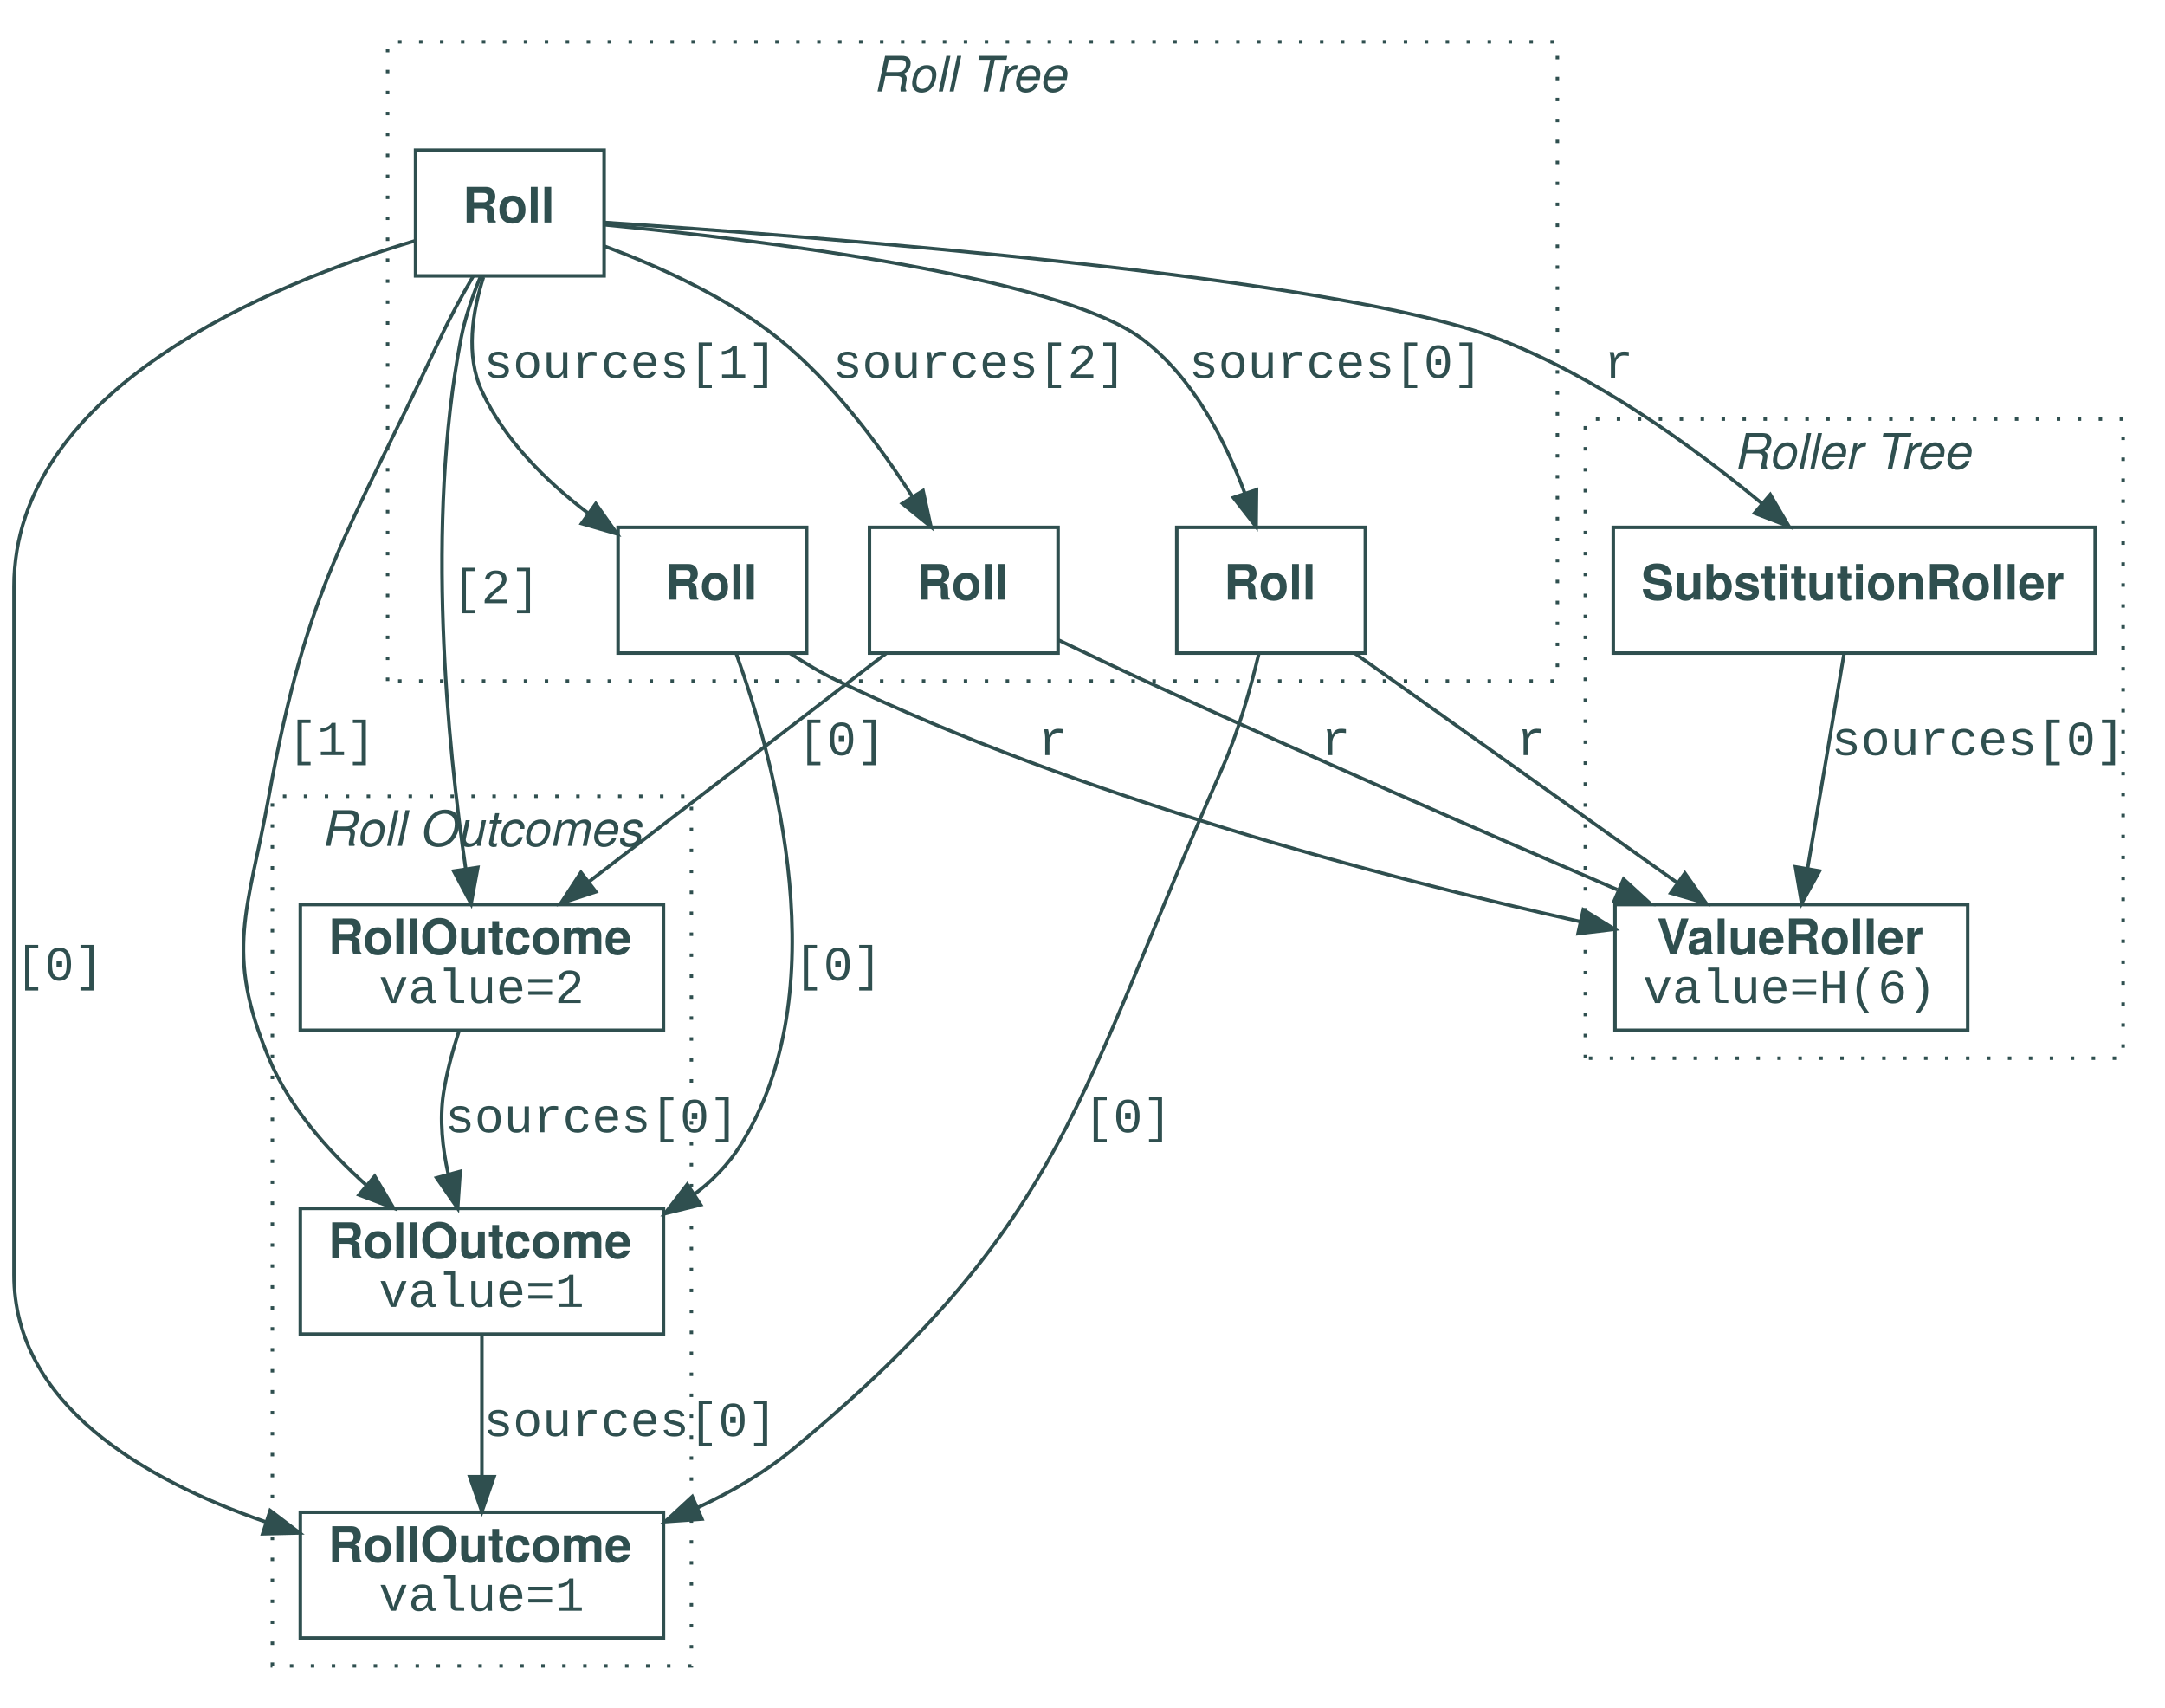
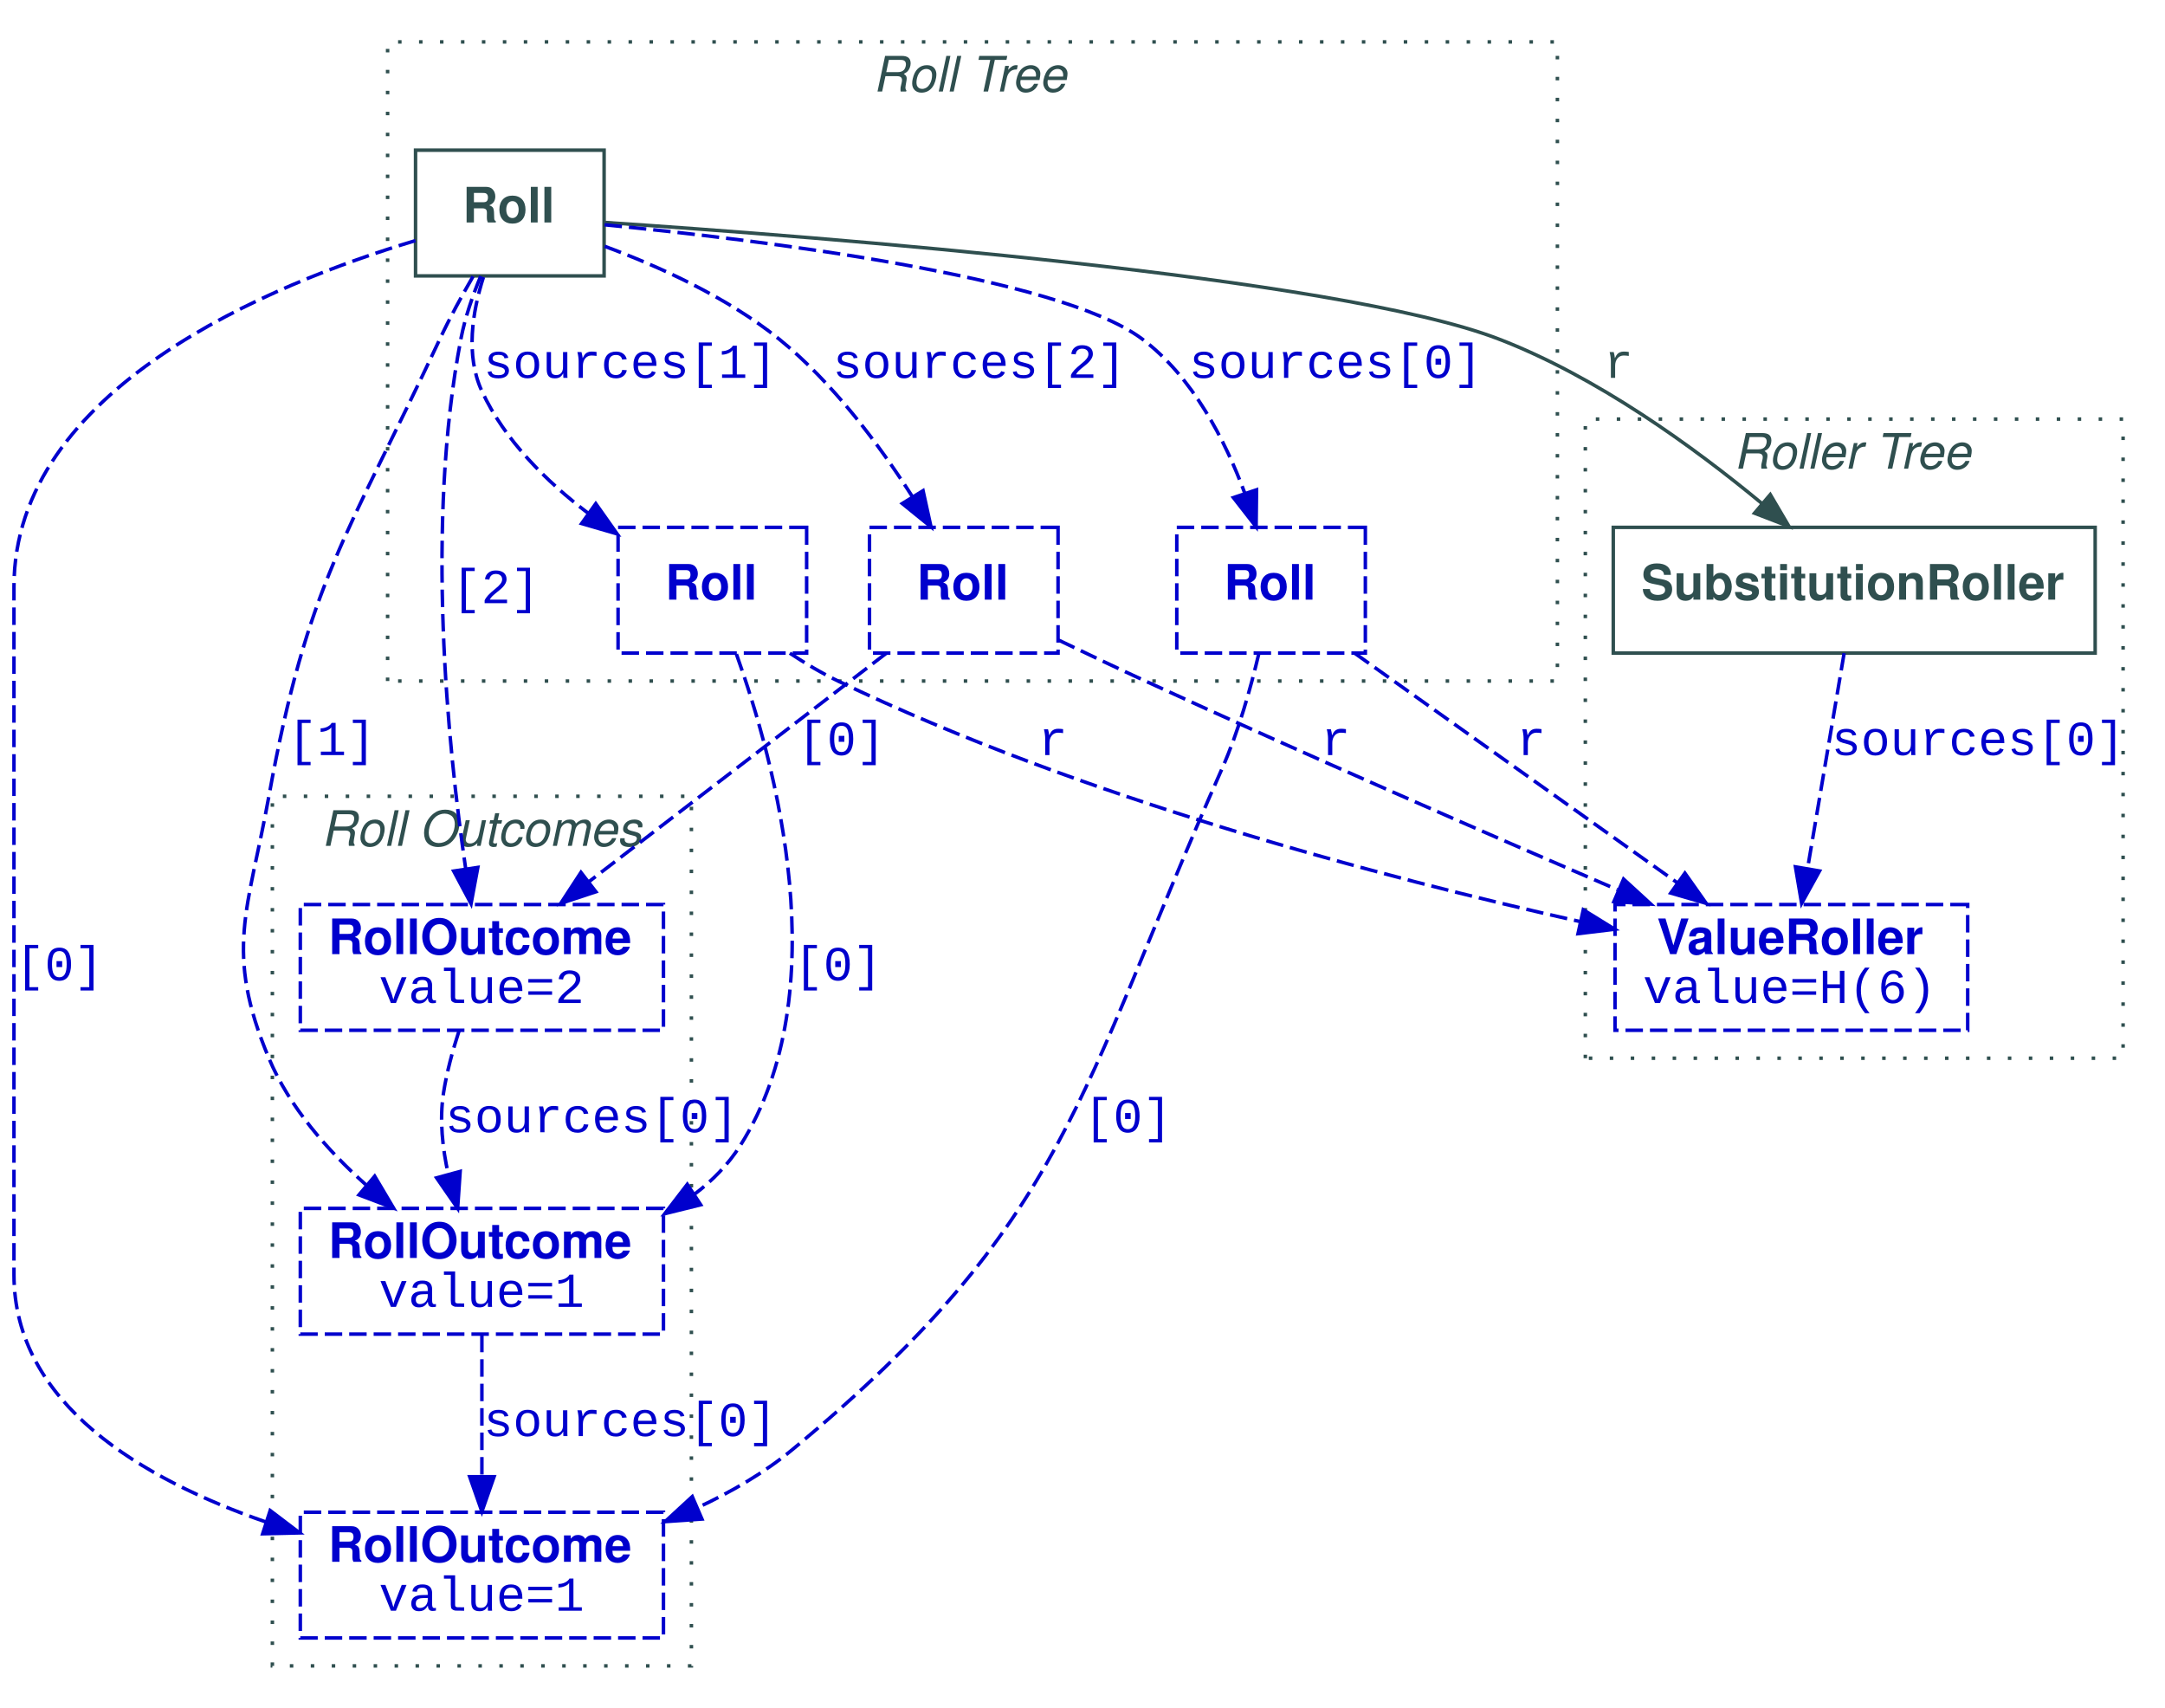
<svg xmlns="http://www.w3.org/2000/svg" width="620pt" height="489pt" viewBox="0.00 0.00 620.00 489.00">
  <g id="graph0" class="graph" transform="scale(1 1) rotate(0) translate(4 485)">
    <g id="clust1" class="cluster">
      <polygon fill="transparent" stroke="DarkSlateGray" stroke-dasharray="1,5" points="107,-290 107,-473 442,-473 442,-290 107,-290" />
      <text text-anchor="start" x="246" y="-458.8" font-family="Helvetica,sans-Serif" font-style="italic" font-size="14.00" fill="DarkSlateGray">Roll Tree</text>
    </g>
    <g id="clust2" class="cluster">
      <polygon fill="transparent" stroke="DarkSlateGray" stroke-dasharray="1,5" points="450,-182 450,-365 604,-365 604,-182 450,-182" />
      <text text-anchor="start" x="492.5" y="-350.8" font-family="Helvetica,sans-Serif" font-style="italic" font-size="14.00" fill="DarkSlateGray">Roller Tree</text>
    </g>
    <g id="clust3" class="cluster">
      <polygon fill="transparent" stroke="DarkSlateGray" stroke-dasharray="1,5" points="74,-8 74,-257 194,-257 194,-8 74,-8" />
      <text text-anchor="start" x="88" y="-242.8" font-family="Helvetica,sans-Serif" font-style="italic" font-size="14.00" fill="DarkSlateGray">Roll Outcomes</text>
    </g>
    <g id="node1" class="node">
      <polygon fill="none" stroke="DarkSlateGray" points="169,-442 115,-442 115,-406 169,-406 169,-442" />
      <text text-anchor="start" x="128.5" y="-421.3" font-family="Helvetica,sans-Serif" font-weight="bold" font-size="14.00" fill="DarkSlateGray">Roll</text>
    </g>
    <g id="node2" class="node">
      <polygon fill="none" stroke="DarkSlateGray" points="596,-334 458,-334 458,-298 596,-298 596,-334" />
      <text text-anchor="start" x="466" y="-313.3" font-family="Helvetica,sans-Serif" font-weight="bold" font-size="14.00" fill="DarkSlateGray">SubstitutionRoller</text>
    </g>
    <g id="edge1" class="edge">
      <path fill="none" stroke="DarkSlateGray" d="M169.14,-421.31C230.57,-417.22 378.53,-405.79 425,-388 453.21,-377.2 481.07,-356.98 500.53,-340.87" />
      <polygon fill="DarkSlateGray" stroke="DarkSlateGray" points="502.96,-343.39 508.33,-334.26 498.44,-338.06 502.96,-343.39" />
      <text text-anchor="middle" x="459.5" y="-376.8" font-family="Courier New" font-size="14.00" fill="DarkSlateGray">r</text>
    </g>
    <g id="node3" class="node">
-       <polygon fill="none" stroke="DarkSlateGray" points="186,-52 82,-52 82,-16 186,-16 186,-52" />
-       <text text-anchor="start" x="90" y="-37.8" font-family="Helvetica,sans-Serif" font-weight="bold" font-size="14.00" fill="DarkSlateGray">RollOutcome</text>
-       <text text-anchor="start" x="104.5" y="-23.8" font-family="Courier New" font-size="14.00" fill="DarkSlateGray">value=1</text>
+       <polygon fill="none" stroke="MediumBlue" stroke-dasharray="5,2" points="186,-52 82,-52 82,-16 186,-16 186,-52" />
+       <text text-anchor="start" x="90" y="-37.8" font-family="Helvetica,sans-Serif" font-weight="bold" font-size="14.00" fill="MediumBlue">RollOutcome</text>
+       <text text-anchor="start" x="104.5" y="-23.8" font-family="Courier New" font-size="14.00" fill="MediumBlue">value=1</text>
    </g>
    <g id="edge2" class="edge">
-       <path fill="none" stroke="DarkSlateGray" d="M114.96,-416.1C73.76,-403.76 0,-373.76 0,-317 0,-317 0,-317 0,-120 0,-82.98 36.92,-61.41 72,-49.26" />
-       <polygon fill="DarkSlateGray" stroke="DarkSlateGray" points="73.37,-52.49 81.81,-46.08 71.22,-45.83 73.37,-52.49" />
-       <text text-anchor="middle" x="13" y="-204.3" font-family="Courier New" font-size="14.00" fill="DarkSlateGray">[0]</text>
+       <path fill="none" stroke="MediumBlue" stroke-dasharray="5,2" d="M114.96,-416.1C73.76,-403.76 0,-373.76 0,-317 0,-317 0,-317 0,-120 0,-82.98 36.92,-61.41 72,-49.26" />
+       <polygon fill="MediumBlue" stroke="MediumBlue" points="73.37,-52.49 81.81,-46.08 71.22,-45.83 73.37,-52.49" />
+       <text text-anchor="middle" x="13" y="-204.3" font-family="Courier New" font-size="14.00" fill="MediumBlue">[0]</text>
    </g>
    <g id="node4" class="node">
-       <polygon fill="none" stroke="DarkSlateGray" points="186,-139 82,-139 82,-103 186,-103 186,-139" />
-       <text text-anchor="start" x="90" y="-124.8" font-family="Helvetica,sans-Serif" font-weight="bold" font-size="14.00" fill="DarkSlateGray">RollOutcome</text>
-       <text text-anchor="start" x="104.5" y="-110.8" font-family="Courier New" font-size="14.00" fill="DarkSlateGray">value=1</text>
+       <polygon fill="none" stroke="MediumBlue" stroke-dasharray="5,2" points="186,-139 82,-139 82,-103 186,-103 186,-139" />
+       <text text-anchor="start" x="90" y="-124.8" font-family="Helvetica,sans-Serif" font-weight="bold" font-size="14.00" fill="MediumBlue">RollOutcome</text>
+       <text text-anchor="start" x="104.5" y="-110.8" font-family="Courier New" font-size="14.00" fill="MediumBlue">value=1</text>
    </g>
    <g id="edge3" class="edge">
-       <path fill="none" stroke="DarkSlateGray" d="M131.47,-405.85C128.23,-400.26 124.79,-393.96 122,-388 95.6,-331.72 84.07,-318.17 73,-257 67.07,-224.2 60.12,-212.74 73,-182 78.87,-168 89.77,-155.61 100.76,-145.79" />
-       <polygon fill="DarkSlateGray" stroke="DarkSlateGray" points="103.3,-148.22 108.7,-139.1 98.79,-142.86 103.3,-148.22" />
-       <text text-anchor="middle" x="91" y="-268.8" font-family="Courier New" font-size="14.00" fill="DarkSlateGray">[1]</text>
+       <path fill="none" stroke="MediumBlue" stroke-dasharray="5,2" d="M131.47,-405.85C128.23,-400.26 124.79,-393.96 122,-388 95.6,-331.72 84.07,-318.17 73,-257 67.07,-224.2 60.12,-212.74 73,-182 78.87,-168 89.77,-155.61 100.76,-145.79" />
+       <polygon fill="MediumBlue" stroke="MediumBlue" points="103.3,-148.22 108.7,-139.1 98.79,-142.86 103.3,-148.22" />
+       <text text-anchor="middle" x="91" y="-268.8" font-family="Courier New" font-size="14.00" fill="MediumBlue">[1]</text>
    </g>
    <g id="node5" class="node">
-       <polygon fill="none" stroke="DarkSlateGray" points="186,-226 82,-226 82,-190 186,-190 186,-226" />
-       <text text-anchor="start" x="90" y="-211.8" font-family="Helvetica,sans-Serif" font-weight="bold" font-size="14.00" fill="DarkSlateGray">RollOutcome</text>
-       <text text-anchor="start" x="104.5" y="-197.8" font-family="Courier New" font-size="14.00" fill="DarkSlateGray">value=2</text>
+       <polygon fill="none" stroke="MediumBlue" stroke-dasharray="5,2" points="186,-226 82,-226 82,-190 186,-190 186,-226" />
+       <text text-anchor="start" x="90" y="-211.8" font-family="Helvetica,sans-Serif" font-weight="bold" font-size="14.00" fill="MediumBlue">RollOutcome</text>
+       <text text-anchor="start" x="104.5" y="-197.8" font-family="Courier New" font-size="14.00" fill="MediumBlue">value=2</text>
    </g>
    <g id="edge4" class="edge">
-       <path fill="none" stroke="DarkSlateGray" d="M133.67,-405.95C131.36,-400.36 129.16,-394.04 128,-388 117.8,-335.01 124.18,-271.6 129.36,-236.25" />
-       <polygon fill="DarkSlateGray" stroke="DarkSlateGray" points="132.84,-236.64 130.9,-226.23 125.92,-235.58 132.84,-236.64" />
-       <text text-anchor="middle" x="138" y="-312.3" font-family="Courier New" font-size="14.00" fill="DarkSlateGray">[2]</text>
+       <path fill="none" stroke="MediumBlue" stroke-dasharray="5,2" d="M133.67,-405.95C131.36,-400.36 129.16,-394.04 128,-388 117.8,-335.01 124.18,-271.6 129.36,-236.25" />
+       <polygon fill="MediumBlue" stroke="MediumBlue" points="132.84,-236.64 130.9,-226.23 125.92,-235.58 132.84,-236.64" />
+       <text text-anchor="middle" x="138" y="-312.3" font-family="Courier New" font-size="14.00" fill="MediumBlue">[2]</text>
    </g>
    <g id="node6" class="node">
-       <polygon fill="none" stroke="DarkSlateGray" points="387,-334 333,-334 333,-298 387,-298 387,-334" />
-       <text text-anchor="start" x="346.5" y="-313.3" font-family="Helvetica,sans-Serif" font-weight="bold" font-size="14.00" fill="DarkSlateGray">Roll</text>
+       <polygon fill="none" stroke="MediumBlue" stroke-dasharray="5,2" points="387,-334 333,-334 333,-298 387,-298 387,-334" />
+       <text text-anchor="start" x="346.5" y="-313.3" font-family="Helvetica,sans-Serif" font-weight="bold" font-size="14.00" fill="MediumBlue">Roll</text>
    </g>
    <g id="edge11" class="edge">
-       <path fill="none" stroke="DarkSlateGray" d="M169.13,-420.64C213.49,-416.32 299.01,-405.89 323,-388 337.53,-377.16 346.86,-358.94 352.52,-343.67" />
-       <polygon fill="DarkSlateGray" stroke="DarkSlateGray" points="355.84,-344.76 355.72,-334.17 349.21,-342.52 355.84,-344.76" />
-       <text text-anchor="middle" x="378.5" y="-376.8" font-family="Courier New" font-size="14.00" fill="DarkSlateGray">sources[0]</text>
+       <path fill="none" stroke="MediumBlue" stroke-dasharray="5,2" d="M169.13,-420.64C213.49,-416.32 299.01,-405.89 323,-388 337.53,-377.16 346.86,-358.94 352.52,-343.67" />
+       <polygon fill="MediumBlue" stroke="MediumBlue" points="355.84,-344.76 355.72,-334.17 349.21,-342.52 355.84,-344.76" />
+       <text text-anchor="middle" x="378.5" y="-376.8" font-family="Courier New" font-size="14.00" fill="MediumBlue">sources[0]</text>
    </g>
    <g id="node8" class="node">
-       <polygon fill="none" stroke="DarkSlateGray" points="227,-334 173,-334 173,-298 227,-298 227,-334" />
-       <text text-anchor="start" x="186.5" y="-313.3" font-family="Helvetica,sans-Serif" font-weight="bold" font-size="14.00" fill="DarkSlateGray">Roll</text>
+       <polygon fill="none" stroke="MediumBlue" stroke-dasharray="5,2" points="227,-334 173,-334 173,-298 227,-298 227,-334" />
+       <text text-anchor="start" x="186.5" y="-313.3" font-family="Helvetica,sans-Serif" font-weight="bold" font-size="14.00" fill="MediumBlue">Roll</text>
    </g>
    <g id="edge12" class="edge">
-       <path fill="none" stroke="DarkSlateGray" d="M134.45,-405.66C131.27,-395.71 129.27,-383.21 134,-373 140.51,-358.93 152.5,-347.1 164.49,-338" />
-       <polygon fill="DarkSlateGray" stroke="DarkSlateGray" points="166.61,-340.79 172.72,-332.14 162.55,-335.09 166.61,-340.79" />
-       <text text-anchor="middle" x="176.5" y="-376.8" font-family="Courier New" font-size="14.00" fill="DarkSlateGray">sources[1]</text>
+       <path fill="none" stroke="MediumBlue" stroke-dasharray="5,2" d="M134.45,-405.66C131.27,-395.71 129.27,-383.21 134,-373 140.51,-358.93 152.5,-347.1 164.49,-338" />
+       <polygon fill="MediumBlue" stroke="MediumBlue" points="166.61,-340.79 172.72,-332.14 162.55,-335.09 166.61,-340.79" />
+       <text text-anchor="middle" x="176.5" y="-376.8" font-family="Courier New" font-size="14.00" fill="MediumBlue">sources[1]</text>
    </g>
    <g id="node9" class="node">
-       <polygon fill="none" stroke="DarkSlateGray" points="299,-334 245,-334 245,-298 299,-298 299,-334" />
-       <text text-anchor="start" x="258.5" y="-313.3" font-family="Helvetica,sans-Serif" font-weight="bold" font-size="14.00" fill="DarkSlateGray">Roll</text>
+       <polygon fill="none" stroke="MediumBlue" stroke-dasharray="5,2" points="299,-334 245,-334 245,-298 299,-298 299,-334" />
+       <text text-anchor="start" x="258.5" y="-313.3" font-family="Helvetica,sans-Serif" font-weight="bold" font-size="14.00" fill="MediumBlue">Roll</text>
    </g>
    <g id="edge13" class="edge">
-       <path fill="none" stroke="DarkSlateGray" d="M169.16,-414.48C184.81,-408.68 204.25,-399.88 219,-388 234.48,-375.53 247.83,-357.57 257.26,-342.83" />
-       <polygon fill="DarkSlateGray" stroke="DarkSlateGray" points="260.34,-344.5 262.61,-334.15 254.39,-340.82 260.34,-344.5" />
-       <text text-anchor="middle" x="276.5" y="-376.8" font-family="Courier New" font-size="14.00" fill="DarkSlateGray">sources[2]</text>
+       <path fill="none" stroke="MediumBlue" stroke-dasharray="5,2" d="M169.16,-414.48C184.81,-408.68 204.25,-399.88 219,-388 234.48,-375.53 247.83,-357.57 257.26,-342.83" />
+       <polygon fill="MediumBlue" stroke="MediumBlue" points="260.34,-344.5 262.61,-334.15 254.39,-340.82 260.34,-344.5" />
+       <text text-anchor="middle" x="276.5" y="-376.8" font-family="Courier New" font-size="14.00" fill="MediumBlue">sources[2]</text>
    </g>
    <g id="node7" class="node">
-       <polygon fill="none" stroke="DarkSlateGray" points="559.5,-226 458.5,-226 458.5,-190 559.5,-190 559.5,-226" />
-       <text text-anchor="start" x="470.5" y="-211.8" font-family="Helvetica,sans-Serif" font-weight="bold" font-size="14.00" fill="DarkSlateGray">ValueRoller</text>
-       <text text-anchor="start" x="466.5" y="-197.8" font-family="Courier New" font-size="14.00" fill="DarkSlateGray">value=H(6)</text>
+       <polygon fill="none" stroke="MediumBlue" stroke-dasharray="5,2" points="559.5,-226 458.5,-226 458.5,-190 559.5,-190 559.5,-226" />
+       <text text-anchor="start" x="470.5" y="-211.8" font-family="Helvetica,sans-Serif" font-weight="bold" font-size="14.00" fill="MediumBlue">ValueRoller</text>
+       <text text-anchor="start" x="466.5" y="-197.8" font-family="Courier New" font-size="14.00" fill="MediumBlue">value=H(6)</text>
    </g>
    <g id="edge14" class="edge">
-       <path fill="none" stroke="DarkSlateGray" d="M524.11,-297.97C521.29,-281.38 516.96,-255.88 513.66,-236.43" />
-       <polygon fill="DarkSlateGray" stroke="DarkSlateGray" points="517.07,-235.61 511.94,-226.34 510.17,-236.79 517.07,-235.61" />
-       <text text-anchor="middle" x="562.5" y="-268.8" font-family="Courier New" font-size="14.00" fill="DarkSlateGray">sources[0]</text>
+       <path fill="none" stroke="MediumBlue" stroke-dasharray="5,2" d="M524.11,-297.97C521.29,-281.38 516.96,-255.88 513.66,-236.43" />
+       <polygon fill="MediumBlue" stroke="MediumBlue" points="517.07,-235.61 511.94,-226.34 510.17,-236.79 517.07,-235.61" />
+       <text text-anchor="middle" x="562.5" y="-268.8" font-family="Courier New" font-size="14.00" fill="MediumBlue">sources[0]</text>
    </g>
    <g id="edge15" class="edge">
-       <path fill="none" stroke="DarkSlateGray" d="M134,-102.8C134,-91.16 134,-75.55 134,-62.24" />
-       <polygon fill="DarkSlateGray" stroke="DarkSlateGray" points="137.5,-62.18 134,-52.18 130.5,-62.18 137.5,-62.18" />
-       <text text-anchor="middle" x="176.5" y="-73.8" font-family="Courier New" font-size="14.00" fill="DarkSlateGray">sources[0]</text>
+       <path fill="none" stroke="MediumBlue" stroke-dasharray="5,2" d="M134,-102.8C134,-91.16 134,-75.55 134,-62.24" />
+       <polygon fill="MediumBlue" stroke="MediumBlue" points="137.5,-62.18 134,-52.18 130.5,-62.18 137.5,-62.18" />
+       <text text-anchor="middle" x="176.5" y="-73.8" font-family="Courier New" font-size="14.00" fill="MediumBlue">sources[0]</text>
    </g>
    <g id="edge16" class="edge">
-       <path fill="none" stroke="DarkSlateGray" d="M127.45,-189.8C125.63,-184.21 123.91,-177.92 123,-172 121.83,-164.39 122.71,-156.2 124.39,-148.71" />
-       <polygon fill="DarkSlateGray" stroke="DarkSlateGray" points="127.78,-149.59 127.06,-139.02 121.03,-147.74 127.78,-149.59" />
-       <text text-anchor="middle" x="165.5" y="-160.8" font-family="Courier New" font-size="14.00" fill="DarkSlateGray">sources[0]</text>
+       <path fill="none" stroke="MediumBlue" stroke-dasharray="5,2" d="M127.45,-189.8C125.63,-184.21 123.91,-177.92 123,-172 121.83,-164.39 122.71,-156.2 124.39,-148.71" />
+       <polygon fill="MediumBlue" stroke="MediumBlue" points="127.78,-149.59 127.06,-139.02 121.03,-147.74 127.78,-149.59" />
+       <text text-anchor="middle" x="165.5" y="-160.8" font-family="Courier New" font-size="14.00" fill="MediumBlue">sources[0]</text>
    </g>
    <g id="edge6" class="edge">
-       <path fill="none" stroke="DarkSlateGray" d="M356.51,-297.91C354.18,-288.05 350.68,-275.55 346,-265 304.42,-171.35 301.94,-135.33 223,-70 214.95,-63.34 205.49,-57.84 195.79,-53.33" />
-       <polygon fill="DarkSlateGray" stroke="DarkSlateGray" points="197.02,-50.05 186.46,-49.31 194.25,-56.48 197.02,-50.05" />
-       <text text-anchor="middle" x="319" y="-160.8" font-family="Courier New" font-size="14.00" fill="DarkSlateGray">[0]</text>
+       <path fill="none" stroke="MediumBlue" stroke-dasharray="5,2" d="M356.51,-297.91C354.18,-288.05 350.68,-275.55 346,-265 304.42,-171.35 301.94,-135.33 223,-70 214.95,-63.34 205.49,-57.84 195.79,-53.33" />
+       <polygon fill="MediumBlue" stroke="MediumBlue" points="197.02,-50.05 186.46,-49.31 194.25,-56.48 197.02,-50.05" />
+       <text text-anchor="middle" x="319" y="-160.8" font-family="Courier New" font-size="14.00" fill="MediumBlue">[0]</text>
    </g>
    <g id="edge5" class="edge">
-       <path fill="none" stroke="DarkSlateGray" d="M383.94,-297.97C408.99,-280.15 448.48,-252.06 476.37,-232.21" />
-       <polygon fill="DarkSlateGray" stroke="DarkSlateGray" points="478.51,-234.99 484.62,-226.34 474.45,-229.29 478.51,-234.99" />
-       <text text-anchor="middle" x="434.5" y="-268.8" font-family="Courier New" font-size="14.00" fill="DarkSlateGray">r</text>
+       <path fill="none" stroke="MediumBlue" stroke-dasharray="5,2" d="M383.94,-297.97C408.99,-280.15 448.48,-252.06 476.37,-232.21" />
+       <polygon fill="MediumBlue" stroke="MediumBlue" points="478.51,-234.99 484.62,-226.34 474.45,-229.29 478.51,-234.99" />
+       <text text-anchor="middle" x="434.5" y="-268.8" font-family="Courier New" font-size="14.00" fill="MediumBlue">r</text>
    </g>
    <g id="edge8" class="edge">
-       <path fill="none" stroke="DarkSlateGray" d="M206.89,-297.7C217.99,-266.77 235.92,-201.09 208,-157 204.56,-151.56 200.02,-146.95 194.88,-143.05" />
-       <polygon fill="DarkSlateGray" stroke="DarkSlateGray" points="196.66,-140.03 186.37,-137.48 192.82,-145.89 196.66,-140.03" />
-       <text text-anchor="middle" x="236" y="-204.3" font-family="Courier New" font-size="14.00" fill="DarkSlateGray">[0]</text>
+       <path fill="none" stroke="MediumBlue" stroke-dasharray="5,2" d="M206.89,-297.7C217.99,-266.77 235.92,-201.09 208,-157 204.56,-151.56 200.02,-146.95 194.88,-143.05" />
+       <polygon fill="MediumBlue" stroke="MediumBlue" points="196.66,-140.03 186.37,-137.48 192.82,-145.89 196.66,-140.03" />
+       <text text-anchor="middle" x="236" y="-204.3" font-family="Courier New" font-size="14.00" fill="MediumBlue">[0]</text>
    </g>
    <g id="edge7" class="edge">
-       <path fill="none" stroke="DarkSlateGray" d="M222.18,-297.98C226.61,-295.05 231.34,-292.24 236,-290 305.58,-256.59 391.83,-233.8 448.54,-221.11" />
-       <polygon fill="DarkSlateGray" stroke="DarkSlateGray" points="449.41,-224.5 458.42,-218.93 447.9,-217.66 449.41,-224.5" />
-       <text text-anchor="middle" x="297.5" y="-268.8" font-family="Courier New" font-size="14.00" fill="DarkSlateGray">r</text>
+       <path fill="none" stroke="MediumBlue" stroke-dasharray="5,2" d="M222.18,-297.98C226.61,-295.05 231.34,-292.24 236,-290 305.58,-256.59 391.83,-233.8 448.54,-221.11" />
+       <polygon fill="MediumBlue" stroke="MediumBlue" points="449.41,-224.5 458.42,-218.93 447.9,-217.66 449.41,-224.5" />
+       <text text-anchor="middle" x="297.5" y="-268.8" font-family="Courier New" font-size="14.00" fill="MediumBlue">r</text>
    </g>
    <g id="edge10" class="edge">
-       <path fill="none" stroke="DarkSlateGray" d="M249.83,-297.97C226.73,-280.23 190.37,-252.3 164.56,-232.47" />
-       <polygon fill="DarkSlateGray" stroke="DarkSlateGray" points="166.64,-229.66 156.58,-226.34 162.37,-235.21 166.64,-229.66" />
-       <text text-anchor="middle" x="237" y="-268.8" font-family="Courier New" font-size="14.00" fill="DarkSlateGray">[0]</text>
+       <path fill="none" stroke="MediumBlue" stroke-dasharray="5,2" d="M249.83,-297.97C226.73,-280.23 190.37,-252.3 164.56,-232.47" />
+       <polygon fill="MediumBlue" stroke="MediumBlue" points="166.64,-229.66 156.58,-226.34 162.37,-235.21 166.64,-229.66" />
+       <text text-anchor="middle" x="237" y="-268.8" font-family="Courier New" font-size="14.00" fill="MediumBlue">[0]</text>
    </g>
    <g id="edge9" class="edge">
-       <path fill="none" stroke="DarkSlateGray" d="M299.17,-301.71C307.14,-297.87 315.9,-293.72 324,-290 369.48,-269.12 421.76,-246.34 459.12,-230.27" />
-       <polygon fill="DarkSlateGray" stroke="DarkSlateGray" points="460.95,-233.29 468.76,-226.13 458.19,-226.86 460.95,-233.29" />
-       <text text-anchor="middle" x="378.5" y="-268.8" font-family="Courier New" font-size="14.00" fill="DarkSlateGray">r</text>
+       <path fill="none" stroke="MediumBlue" stroke-dasharray="5,2" d="M299.17,-301.71C307.14,-297.87 315.9,-293.72 324,-290 369.48,-269.12 421.76,-246.34 459.12,-230.27" />
+       <polygon fill="MediumBlue" stroke="MediumBlue" points="460.95,-233.29 468.76,-226.13 458.19,-226.86 460.95,-233.29" />
+       <text text-anchor="middle" x="378.5" y="-268.8" font-family="Courier New" font-size="14.00" fill="MediumBlue">r</text>
    </g>
  </g>
</svg>
